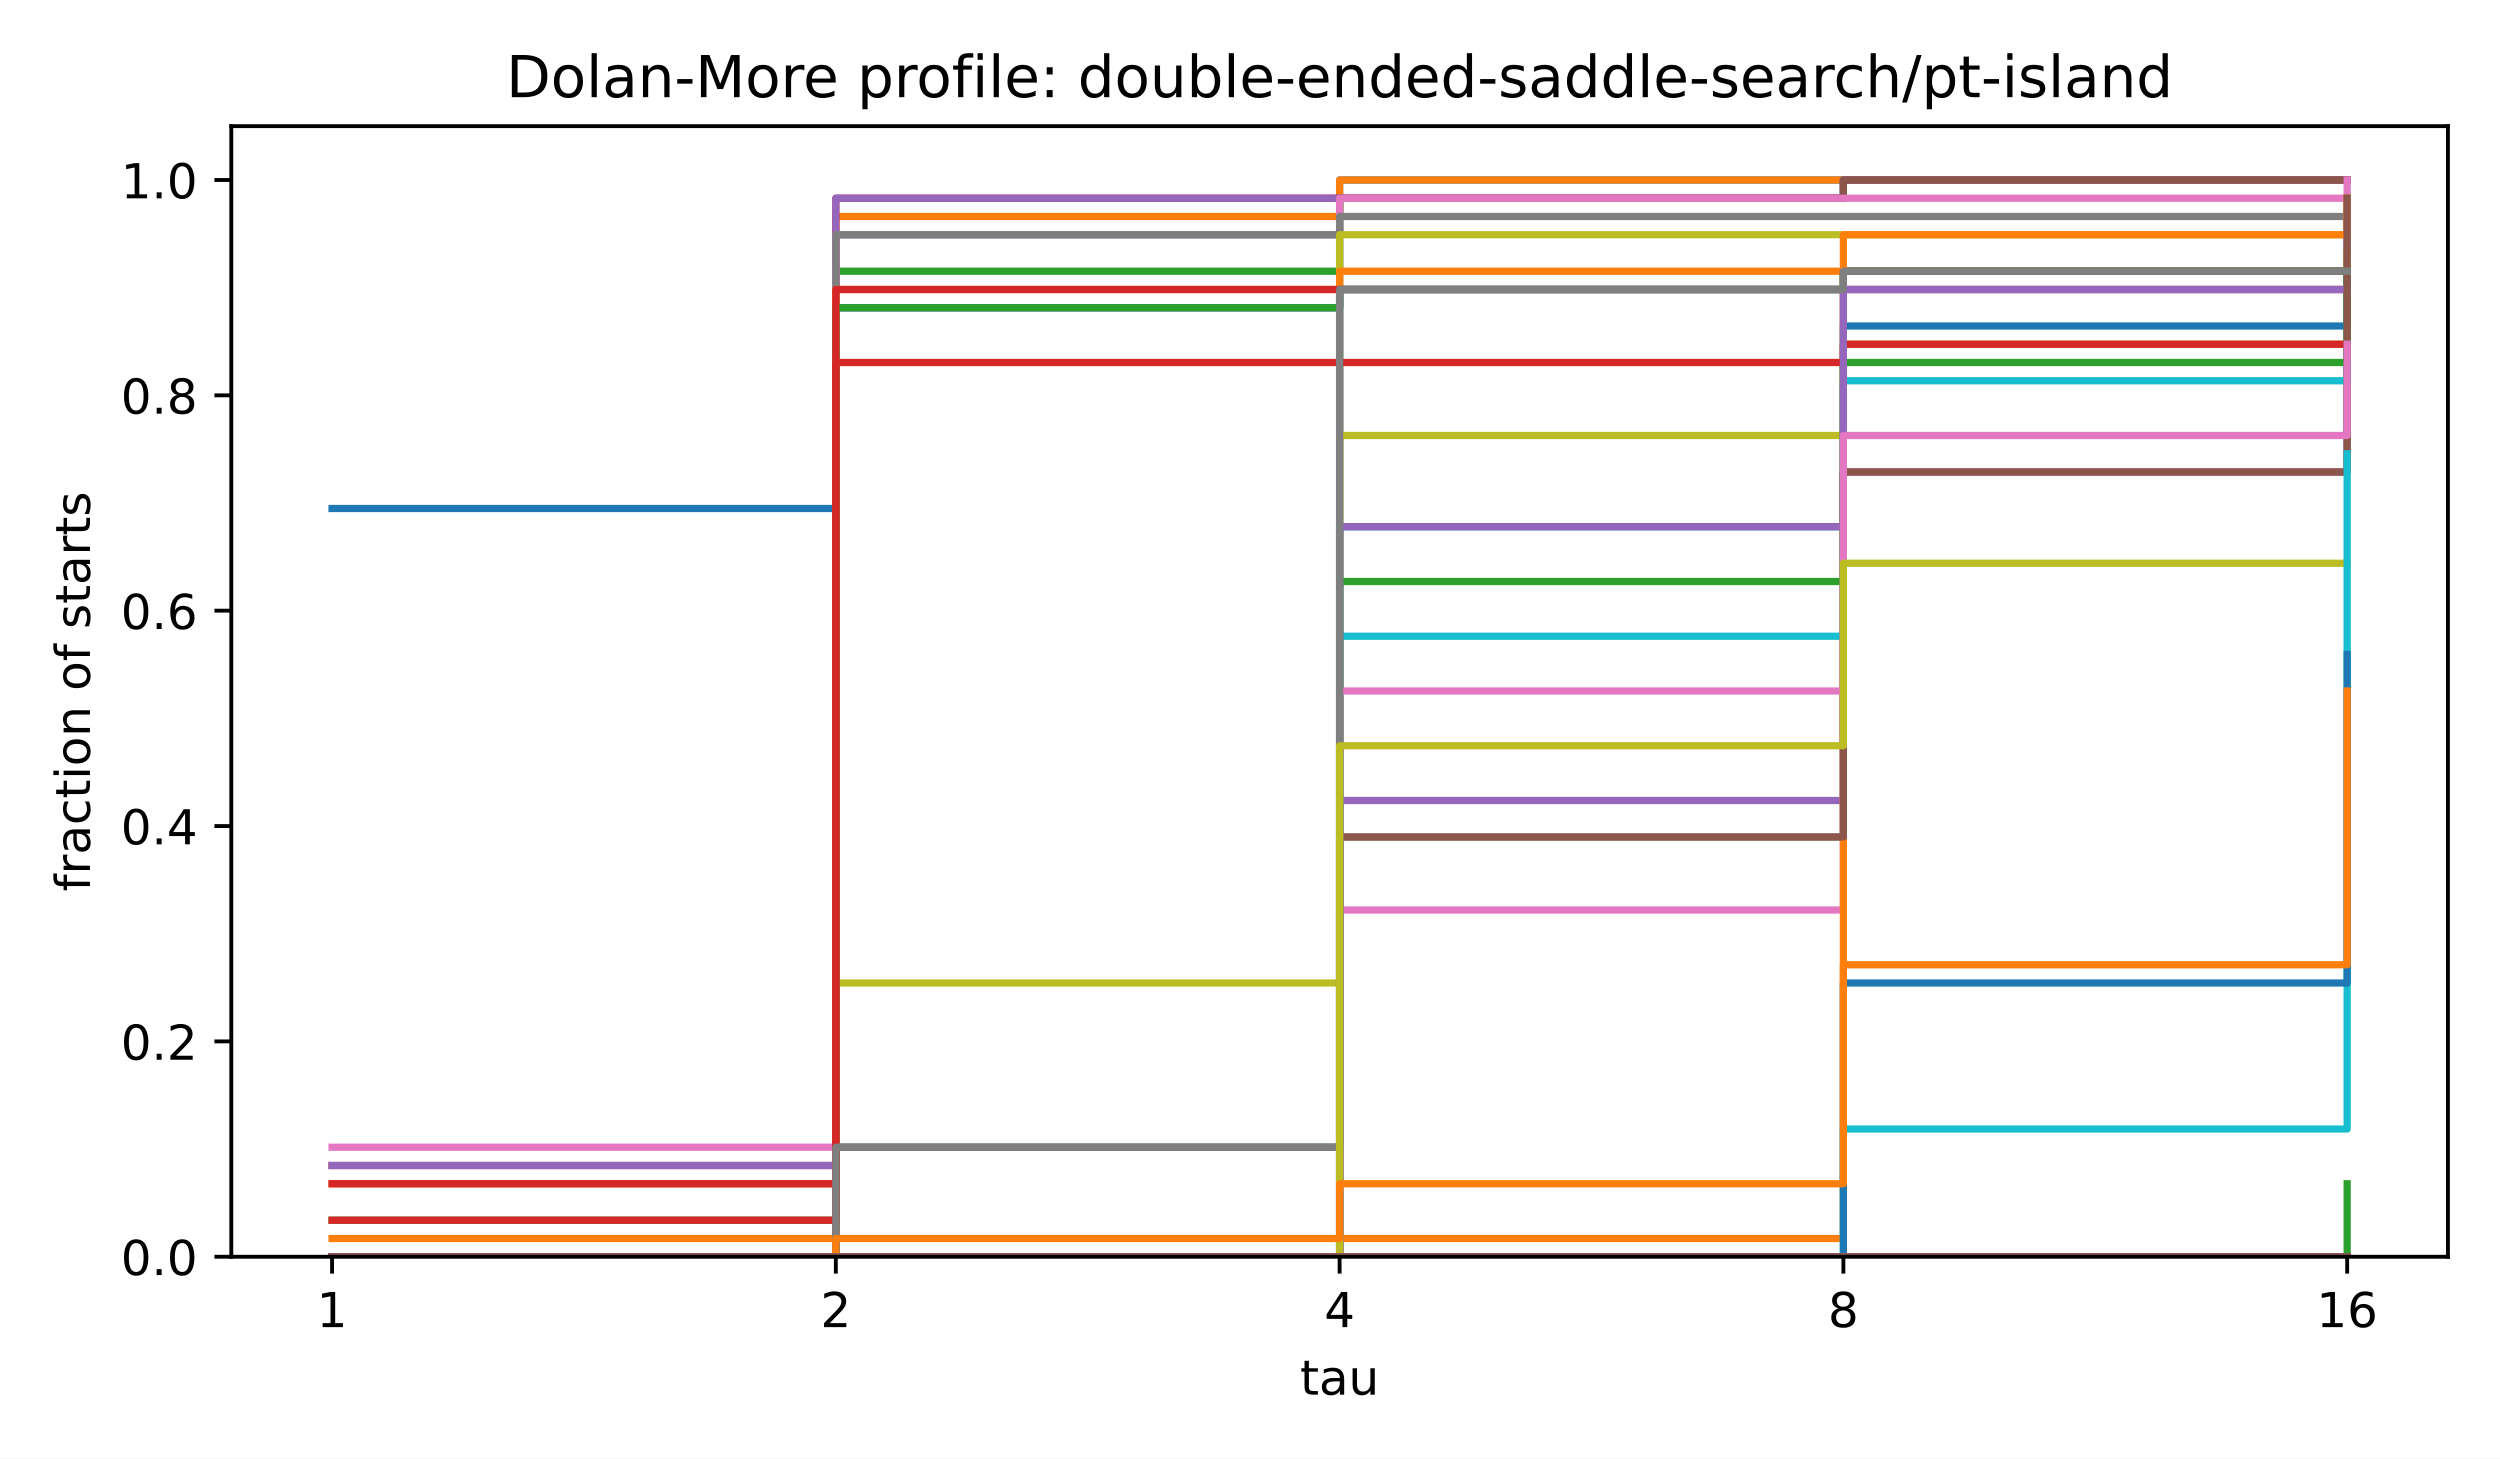
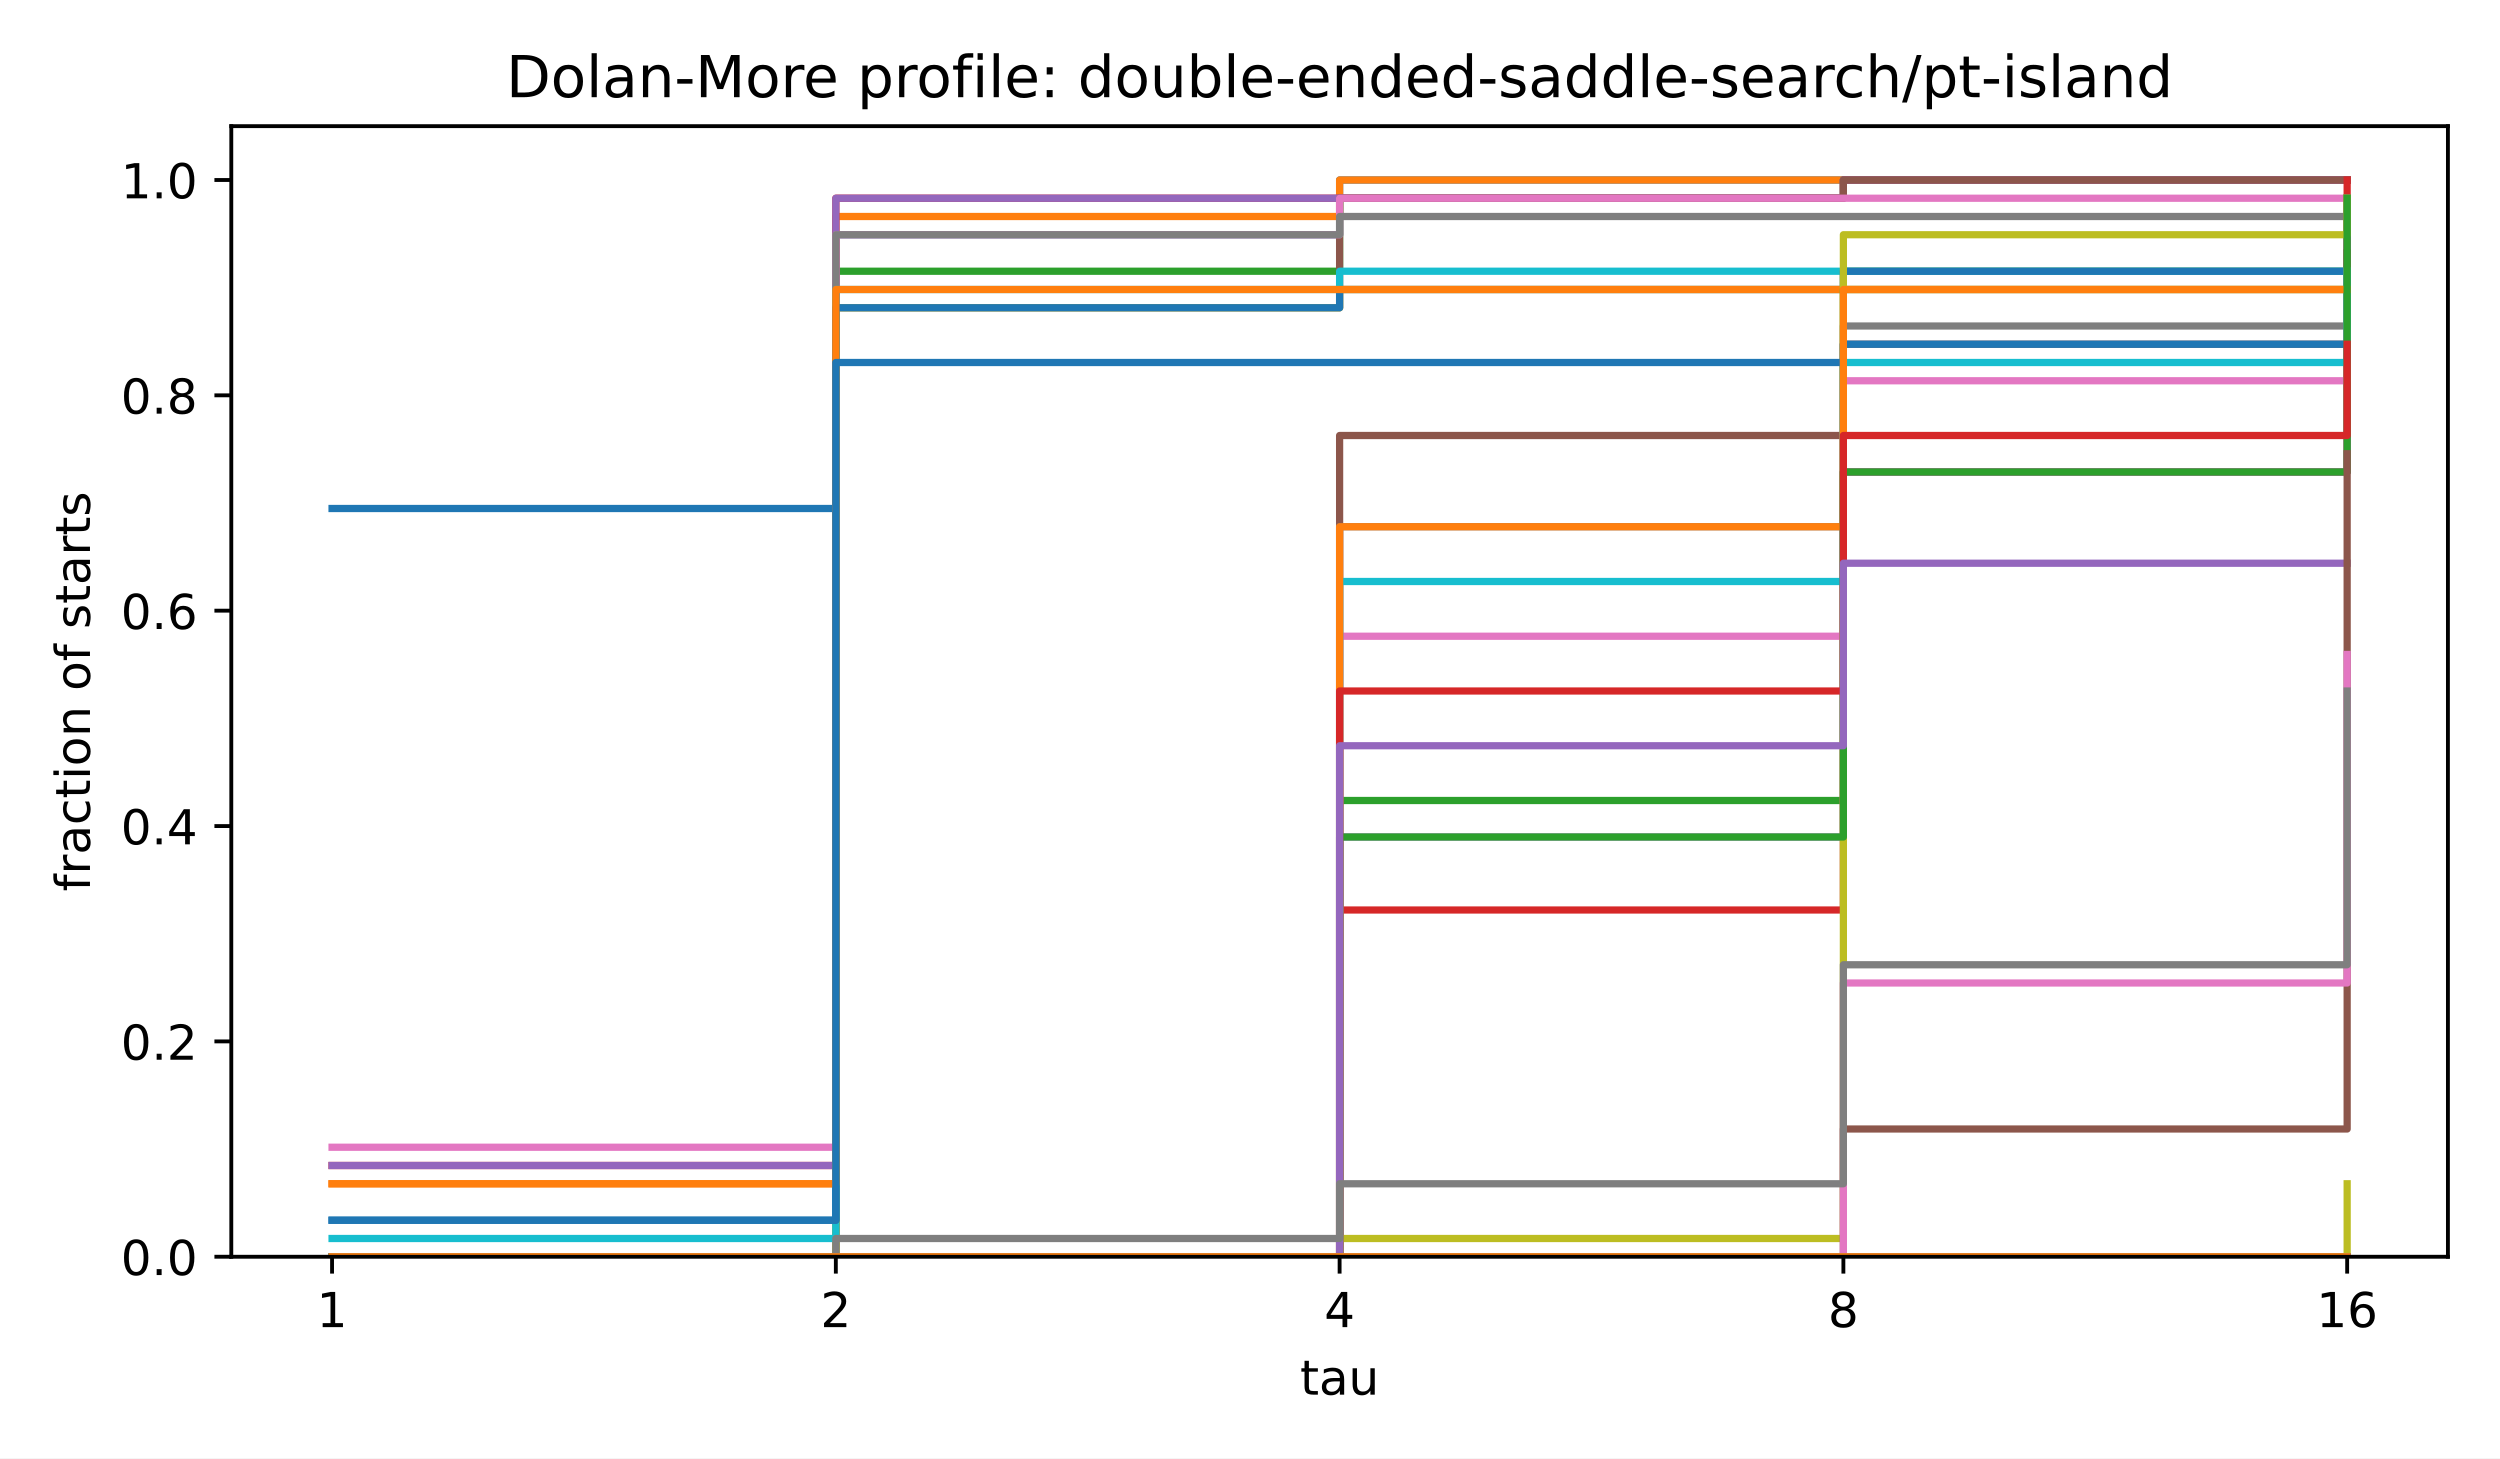
<svg xmlns="http://www.w3.org/2000/svg" xmlns:xlink="http://www.w3.org/1999/xlink" width="518.4pt" height="302.4pt" viewBox="0 0 518.4 302.4" version="1.1">
  <defs>
    <style type="text/css">*{stroke-linejoin: round; stroke-linecap: butt}</style>
  </defs>
  <g id="figure_1">
    <g id="patch_1">
      <path d="M 0 302.4  L 518.4 302.4  L 518.4 0  L 0 0  z " style="fill: #ffffff" />
    </g>
    <g id="axes_1">
      <g id="patch_2">
        <path d="M 47.962 260.6  L 507.6 260.6  L 507.6 26.16  L 47.962 26.16  z " style="fill: #ffffff" />
      </g>
      <g id="matplotlib.axis_1">
        <g id="xtick_1">
          <g id="line2d_1">
            <defs>
              <path id="m8ea4d47d77" d="M 0 0  L 0 3.5  " style="stroke: #000000; stroke-width: 0.8" />
            </defs>
            <g>
              <use xlink:href="#m8ea4d47d77" x="68.855" y="260.6" style="stroke: #000000; stroke-width: 0.8" />
            </g>
          </g>
          <g id="text_1">
            <text style="font-size: 10px; font-family: 'DejaVu Sans', 'Bitstream Vera Sans', 'Computer Modern Sans Serif', 'Lucida Grande', 'Verdana', 'Geneva', 'Lucid', 'Arial', 'Helvetica', 'Avant Garde', sans-serif; text-anchor: middle" x="68.855" y="275.198" transform="rotate(-0 68.85496 275.1977)">1</text>
          </g>
        </g>
        <g id="xtick_2">
          <g id="line2d_2">
            <g>
              <use xlink:href="#m8ea4d47d77" x="173.318" y="260.6" style="stroke: #000000; stroke-width: 0.8" />
            </g>
          </g>
          <g id="text_2">
            <text style="font-size: 10px; font-family: 'DejaVu Sans', 'Bitstream Vera Sans', 'Computer Modern Sans Serif', 'Lucida Grande', 'Verdana', 'Geneva', 'Lucid', 'Arial', 'Helvetica', 'Avant Garde', sans-serif; text-anchor: middle" x="173.318" y="275.198" transform="rotate(-0 173.3181 275.1977)">2</text>
          </g>
        </g>
        <g id="xtick_3">
          <g id="line2d_3">
            <g>
              <use xlink:href="#m8ea4d47d77" x="277.781" y="260.6" style="stroke: #000000; stroke-width: 0.8" />
            </g>
          </g>
          <g id="text_3">
            <text style="font-size: 10px; font-family: 'DejaVu Sans', 'Bitstream Vera Sans', 'Computer Modern Sans Serif', 'Lucida Grande', 'Verdana', 'Geneva', 'Lucid', 'Arial', 'Helvetica', 'Avant Garde', sans-serif; text-anchor: middle" x="277.781" y="275.198" transform="rotate(-0 277.7812 275.1977)">4</text>
          </g>
        </g>
        <g id="xtick_4">
          <g id="line2d_4">
            <g>
              <use xlink:href="#m8ea4d47d77" x="382.244" y="260.6" style="stroke: #000000; stroke-width: 0.8" />
            </g>
          </g>
          <g id="text_4">
            <text style="font-size: 10px; font-family: 'DejaVu Sans', 'Bitstream Vera Sans', 'Computer Modern Sans Serif', 'Lucida Grande', 'Verdana', 'Geneva', 'Lucid', 'Arial', 'Helvetica', 'Avant Garde', sans-serif; text-anchor: middle" x="382.244" y="275.198" transform="rotate(-0 382.2443 275.1977)">8</text>
          </g>
        </g>
        <g id="xtick_5">
          <g id="line2d_5">
            <g>
              <use xlink:href="#m8ea4d47d77" x="486.707" y="260.6" style="stroke: #000000; stroke-width: 0.8" />
            </g>
          </g>
          <g id="text_5">
            <text style="font-size: 10px; font-family: 'DejaVu Sans', 'Bitstream Vera Sans', 'Computer Modern Sans Serif', 'Lucida Grande', 'Verdana', 'Geneva', 'Lucid', 'Arial', 'Helvetica', 'Avant Garde', sans-serif; text-anchor: middle" x="486.707" y="275.198" transform="rotate(-0 486.7074 275.1977)">16</text>
          </g>
        </g>
        <g id="text_6">
          <text style="font-size: 10px; font-family: 'DejaVu Sans', 'Bitstream Vera Sans', 'Computer Modern Sans Serif', 'Lucida Grande', 'Verdana', 'Geneva', 'Lucid', 'Arial', 'Helvetica', 'Avant Garde', sans-serif; text-anchor: middle" x="277.781" y="289.198" transform="rotate(-0 277.7812 289.1977)">tau</text>
        </g>
      </g>
      <g id="matplotlib.axis_2">
        <g id="ytick_1">
          <g id="line2d_6">
            <defs>
              <path id="md659df78fa" d="M 0 0  L -3.5 0  " style="stroke: #000000; stroke-width: 0.8" />
            </defs>
            <g>
              <use xlink:href="#md659df78fa" x="47.962" y="260.6" style="stroke: #000000; stroke-width: 0.8" />
            </g>
          </g>
          <g id="text_7">
            <text style="font-size: 10px; font-family: 'DejaVu Sans', 'Bitstream Vera Sans', 'Computer Modern Sans Serif', 'Lucida Grande', 'Verdana', 'Geneva', 'Lucid', 'Arial', 'Helvetica', 'Avant Garde', sans-serif; text-anchor: end" x="40.962" y="264.399" transform="rotate(-0 40.96234 264.3988)">0.0</text>
          </g>
        </g>
        <g id="ytick_2">
          <g id="line2d_7">
            <g>
              <use xlink:href="#md659df78fa" x="47.962" y="215.945" style="stroke: #000000; stroke-width: 0.8" />
            </g>
          </g>
          <g id="text_8">
            <text style="font-size: 10px; font-family: 'DejaVu Sans', 'Bitstream Vera Sans', 'Computer Modern Sans Serif', 'Lucida Grande', 'Verdana', 'Geneva', 'Lucid', 'Arial', 'Helvetica', 'Avant Garde', sans-serif; text-anchor: end" x="40.962" y="219.744" transform="rotate(-0 40.96234 219.7436)">0.2</text>
          </g>
        </g>
        <g id="ytick_3">
          <g id="line2d_8">
            <g>
              <use xlink:href="#md659df78fa" x="47.962" y="171.29" style="stroke: #000000; stroke-width: 0.8" />
            </g>
          </g>
          <g id="text_9">
            <text style="font-size: 10px; font-family: 'DejaVu Sans', 'Bitstream Vera Sans', 'Computer Modern Sans Serif', 'Lucida Grande', 'Verdana', 'Geneva', 'Lucid', 'Arial', 'Helvetica', 'Avant Garde', sans-serif; text-anchor: end" x="40.962" y="175.088" transform="rotate(-0 40.96234 175.0884)">0.4</text>
          </g>
        </g>
        <g id="ytick_4">
          <g id="line2d_9">
            <g>
              <use xlink:href="#md659df78fa" x="47.962" y="126.634" style="stroke: #000000; stroke-width: 0.8" />
            </g>
          </g>
          <g id="text_10">
            <text style="font-size: 10px; font-family: 'DejaVu Sans', 'Bitstream Vera Sans', 'Computer Modern Sans Serif', 'Lucida Grande', 'Verdana', 'Geneva', 'Lucid', 'Arial', 'Helvetica', 'Avant Garde', sans-serif; text-anchor: end" x="40.962" y="130.433" transform="rotate(-0 40.96234 130.4331)">0.6</text>
          </g>
        </g>
        <g id="ytick_5">
          <g id="line2d_10">
            <g>
              <use xlink:href="#md659df78fa" x="47.962" y="81.979" style="stroke: #000000; stroke-width: 0.8" />
            </g>
          </g>
          <g id="text_11">
            <text style="font-size: 10px; font-family: 'DejaVu Sans', 'Bitstream Vera Sans', 'Computer Modern Sans Serif', 'Lucida Grande', 'Verdana', 'Geneva', 'Lucid', 'Arial', 'Helvetica', 'Avant Garde', sans-serif; text-anchor: end" x="40.962" y="85.778" transform="rotate(-0 40.96234 85.77788)">0.8</text>
          </g>
        </g>
        <g id="ytick_6">
          <g id="line2d_11">
            <g>
              <use xlink:href="#md659df78fa" x="47.962" y="37.324" style="stroke: #000000; stroke-width: 0.8" />
            </g>
          </g>
          <g id="text_12">
            <text style="font-size: 10px; font-family: 'DejaVu Sans', 'Bitstream Vera Sans', 'Computer Modern Sans Serif', 'Lucida Grande', 'Verdana', 'Geneva', 'Lucid', 'Arial', 'Helvetica', 'Avant Garde', sans-serif; text-anchor: end" x="40.962" y="41.123" transform="rotate(-0 40.96234 41.12264)">1.0</text>
          </g>
        </g>
        <g id="text_13">
          <text style="font-size: 10px; font-family: 'DejaVu Sans', 'Bitstream Vera Sans', 'Computer Modern Sans Serif', 'Lucida Grande', 'Verdana', 'Geneva', 'Lucid', 'Arial', 'Helvetica', 'Avant Garde', sans-serif; text-anchor: middle" x="18.657" y="143.38" transform="rotate(-90 18.65687 143.38)">fraction of starts</text>
        </g>
      </g>
      <g id="line2d_12">
        <path d="M 68.855 105.442  L 173.318 105.442  L 173.318 48.677  L 277.781 48.677  L 277.781 37.324  L 382.244 37.324  L 382.244 37.324  L 486.707 37.324  L 486.707 37.324  " clip-path="url(#p4e380cea4b)" style="fill: none; stroke: #1f77b4; stroke-width: 1.5; stroke-linecap: square" />
      </g>
      <g id="line2d_13">
        <path d="M 68.855 245.463  L 173.318 245.463  L 173.318 44.892  L 277.781 44.892  L 277.781 37.324  L 382.244 37.324  L 382.244 37.324  L 486.707 37.324  L 486.707 37.324  " clip-path="url(#p4e380cea4b)" style="fill: none; stroke: #ff7f0e; stroke-width: 1.5; stroke-linecap: square" />
      </g>
      <g id="line2d_14">
        <path d="M 68.855 260.6  L 173.318 260.6  L 173.318 56.246  L 277.781 56.246  L 277.781 41.108  L 382.244 41.108  L 382.244 37.324  L 486.707 37.324  L 486.707 37.324  " clip-path="url(#p4e380cea4b)" style="fill: none; stroke: #2ca02c; stroke-width: 1.5; stroke-linecap: square" />
      </g>
      <g id="line2d_15">
        <path d="M 68.855 241.678  L 173.318 241.678  L 173.318 41.108  L 277.781 41.108  L 277.781 41.108  L 382.244 41.108  L 382.244 37.324  L 486.707 37.324  L 486.707 37.324  " clip-path="url(#p4e380cea4b)" style="fill: none; stroke: #d62728; stroke-width: 1.5; stroke-linecap: square" />
      </g>
      <g id="line2d_16">
        <path d="M 68.855 241.678  L 173.318 241.678  L 173.318 41.108  L 277.781 41.108  L 277.781 41.108  L 382.244 41.108  L 382.244 37.324  L 486.707 37.324  L 486.707 37.324  " clip-path="url(#p4e380cea4b)" style="fill: none; stroke: #9467bd; stroke-width: 1.5; stroke-linecap: square" />
      </g>
      <g id="line2d_17">
        <path d="M 68.855 260.6  L 173.318 260.6  L 173.318 63.814  L 277.781 63.814  L 277.781 41.108  L 382.244 41.108  L 382.244 37.324  L 486.707 37.324  L 486.707 37.324  " clip-path="url(#p4e380cea4b)" style="fill: none; stroke: #8c564b; stroke-width: 1.5; stroke-linecap: square" />
      </g>
      <g id="line2d_18">
        <path d="M 68.855 237.894  L 173.318 237.894  L 173.318 48.677  L 277.781 48.677  L 277.781 41.108  L 382.244 41.108  L 382.244 41.108  L 486.707 41.108  L 486.707 41.108  " clip-path="url(#p4e380cea4b)" style="fill: none; stroke: #e377c2; stroke-width: 1.5; stroke-linecap: square" />
      </g>
      <g id="line2d_19">
        <path d="M 68.855 260.6  L 173.318 260.6  L 173.318 48.677  L 277.781 48.677  L 277.781 44.892  L 382.244 44.892  L 382.244 44.892  L 486.707 44.892  L 486.707 44.892  " clip-path="url(#p4e380cea4b)" style="fill: none; stroke: #7f7f7f; stroke-width: 1.5; stroke-linecap: square" />
      </g>
      <g id="line2d_20">
-         <path d="M 68.855 260.6  L 173.318 260.6  L 173.318 203.835  L 277.781 203.835  L 277.781 48.677  L 382.244 48.677  L 382.244 48.677  L 486.707 48.677  L 486.707 44.892  " clip-path="url(#p4e380cea4b)" style="fill: none; stroke: #bcbd22; stroke-width: 1.5; stroke-linecap: square" />
+         <path d="M 68.855 260.6  L 173.318 260.6  L 173.318 63.814  L 277.781 63.814  L 277.781 60.03  L 382.244 60.03  L 382.244 56.246  L 486.707 56.246  L 486.707 52.461  " clip-path="url(#p4e380cea4b)" style="fill: none; stroke: #bcbd22; stroke-width: 1.5; stroke-linecap: square" />
      </g>
      <g id="line2d_21">
-         <path d="M 68.855 260.6  L 173.318 260.6  L 173.318 237.894  L 277.781 237.894  L 277.781 60.03  L 382.244 60.03  L 382.244 56.246  L 486.707 56.246  L 486.707 52.461  " clip-path="url(#p4e380cea4b)" style="fill: none; stroke: #17becf; stroke-width: 1.5; stroke-linecap: square" />
+         <path d="M 68.855 256.816  L 173.318 256.816  L 173.318 60.03  L 277.781 60.03  L 277.781 56.246  L 382.244 56.246  L 382.244 56.246  L 486.707 56.246  L 486.707 56.246  " clip-path="url(#p4e380cea4b)" style="fill: none; stroke: #17becf; stroke-width: 1.5; stroke-linecap: square" />
      </g>
      <g id="line2d_22">
-         <path d="M 68.855 260.6  L 173.318 260.6  L 173.318 63.814  L 277.781 63.814  L 277.781 60.03  L 382.244 60.03  L 382.244 56.246  L 486.707 56.246  L 486.707 52.461  " clip-path="url(#p4e380cea4b)" style="fill: none; stroke: #1f77b4; stroke-width: 1.5; stroke-linecap: square" />
+         <path d="M 68.855 253.031  L 173.318 253.031  L 173.318 63.814  L 277.781 63.814  L 277.781 60.03  L 382.244 60.03  L 382.244 56.246  L 486.707 56.246  L 486.707 56.246  " clip-path="url(#p4e380cea4b)" style="fill: none; stroke: #1f77b4; stroke-width: 1.5; stroke-linecap: square" />
      </g>
      <g id="line2d_23">
-         <path d="M 68.855 256.816  L 173.318 256.816  L 173.318 60.03  L 277.781 60.03  L 277.781 56.246  L 382.244 56.246  L 382.244 56.246  L 486.707 56.246  L 486.707 56.246  " clip-path="url(#p4e380cea4b)" style="fill: none; stroke: #ff7f0e; stroke-width: 1.5; stroke-linecap: square" />
+         <path d="M 68.855 245.463  L 173.318 245.463  L 173.318 60.03  L 277.781 60.03  L 277.781 60.03  L 382.244 60.03  L 382.244 60.03  L 486.707 60.03  L 486.707 56.246  " clip-path="url(#p4e380cea4b)" style="fill: none; stroke: #ff7f0e; stroke-width: 1.5; stroke-linecap: square" />
      </g>
      <g id="line2d_24">
-         <path d="M 68.855 253.031  L 173.318 253.031  L 173.318 63.814  L 277.781 63.814  L 277.781 60.03  L 382.244 60.03  L 382.244 56.246  L 486.707 56.246  L 486.707 56.246  " clip-path="url(#p4e380cea4b)" style="fill: none; stroke: #2ca02c; stroke-width: 1.5; stroke-linecap: square" />
+         <path d="M 68.855 260.6  L 173.318 260.6  L 173.318 260.6  L 277.781 260.6  L 277.781 165.991  L 382.244 165.991  L 382.244 60.03  L 486.707 60.03  L 486.707 41.108  " clip-path="url(#p4e380cea4b)" style="fill: none; stroke: #2ca02c; stroke-width: 1.5; stroke-linecap: square" />
      </g>
      <g id="line2d_25">
-         <path d="M 68.855 245.463  L 173.318 245.463  L 173.318 60.03  L 277.781 60.03  L 277.781 60.03  L 382.244 60.03  L 382.244 60.03  L 486.707 60.03  L 486.707 56.246  " clip-path="url(#p4e380cea4b)" style="fill: none; stroke: #d62728; stroke-width: 1.5; stroke-linecap: square" />
+         <path d="M 68.855 260.6  L 173.318 260.6  L 173.318 260.6  L 277.781 260.6  L 277.781 188.697  L 382.244 188.697  L 382.244 97.873  L 486.707 97.873  L 486.707 37.324  " clip-path="url(#p4e380cea4b)" style="fill: none; stroke: #d62728; stroke-width: 1.5; stroke-linecap: square" />
      </g>
      <g id="line2d_26">
-         <path d="M 68.855 260.6  L 173.318 260.6  L 173.318 260.6  L 277.781 260.6  L 277.781 165.991  L 382.244 165.991  L 382.244 60.03  L 486.707 60.03  L 486.707 41.108  " clip-path="url(#p4e380cea4b)" style="fill: none; stroke: #9467bd; stroke-width: 1.5; stroke-linecap: square" />
+         <path d="M 68.855 260.6  L 173.318 260.6  L 173.318 260.6  L 277.781 260.6  L 277.781 173.56  L 382.244 173.56  L 382.244 97.873  L 486.707 97.873  L 486.707 41.108  " clip-path="url(#p4e380cea4b)" style="fill: none; stroke: #9467bd; stroke-width: 1.5; stroke-linecap: square" />
      </g>
      <g id="line2d_27">
-         <path d="M 68.855 260.6  L 173.318 260.6  L 173.318 237.894  L 277.781 237.894  L 277.781 60.03  L 382.244 60.03  L 382.244 56.246  L 486.707 56.246  L 486.707 56.246  " clip-path="url(#p4e380cea4b)" style="fill: none; stroke: #8c564b; stroke-width: 1.5; stroke-linecap: square" />
+         <path d="M 68.855 260.6  L 173.318 260.6  L 173.318 260.6  L 277.781 260.6  L 277.781 90.305  L 382.244 90.305  L 382.244 71.383  L 486.707 71.383  L 486.707 52.461  " clip-path="url(#p4e380cea4b)" style="fill: none; stroke: #8c564b; stroke-width: 1.5; stroke-linecap: square" />
      </g>
      <g id="line2d_28">
-         <path d="M 68.855 260.6  L 173.318 260.6  L 173.318 260.6  L 277.781 260.6  L 277.781 188.697  L 382.244 188.697  L 382.244 97.873  L 486.707 97.873  L 486.707 37.324  " clip-path="url(#p4e380cea4b)" style="fill: none; stroke: #e377c2; stroke-width: 1.5; stroke-linecap: square" />
+         <path d="M 68.855 260.6  L 173.318 260.6  L 173.318 260.6  L 277.781 260.6  L 277.781 131.932  L 382.244 131.932  L 382.244 78.952  L 486.707 78.952  L 486.707 56.246  " clip-path="url(#p4e380cea4b)" style="fill: none; stroke: #e377c2; stroke-width: 1.5; stroke-linecap: square" />
      </g>
      <g id="line2d_29">
-         <path d="M 68.855 260.6  L 173.318 260.6  L 173.318 260.6  L 277.781 260.6  L 277.781 173.56  L 382.244 173.56  L 382.244 97.873  L 486.707 97.873  L 486.707 41.108  " clip-path="url(#p4e380cea4b)" style="fill: none; stroke: #7f7f7f; stroke-width: 1.5; stroke-linecap: square" />
+         <path d="M 68.855 260.6  L 173.318 260.6  L 173.318 260.6  L 277.781 260.6  L 277.781 109.226  L 382.244 109.226  L 382.244 67.599  L 486.707 67.599  L 486.707 56.246  " clip-path="url(#p4e380cea4b)" style="fill: none; stroke: #7f7f7f; stroke-width: 1.5; stroke-linecap: square" />
      </g>
      <g id="line2d_30">
-         <path d="M 68.855 260.6  L 173.318 260.6  L 173.318 260.6  L 277.781 260.6  L 277.781 90.305  L 382.244 90.305  L 382.244 71.383  L 486.707 71.383  L 486.707 52.461  " clip-path="url(#p4e380cea4b)" style="fill: none; stroke: #bcbd22; stroke-width: 1.5; stroke-linecap: square" />
+         <path d="M 68.855 260.6  L 173.318 260.6  L 173.318 260.6  L 277.781 260.6  L 277.781 256.816  L 382.244 256.816  L 382.244 48.677  L 486.707 48.677  L 486.707 41.108  " clip-path="url(#p4e380cea4b)" style="fill: none; stroke: #bcbd22; stroke-width: 1.5; stroke-linecap: square" />
      </g>
      <g id="line2d_31">
-         <path d="M 68.855 260.6  L 173.318 260.6  L 173.318 260.6  L 277.781 260.6  L 277.781 131.932  L 382.244 131.932  L 382.244 78.952  L 486.707 78.952  L 486.707 56.246  " clip-path="url(#p4e380cea4b)" style="fill: none; stroke: #17becf; stroke-width: 1.5; stroke-linecap: square" />
+         <path d="M 68.855 260.6  L 173.318 260.6  L 173.318 260.6  L 277.781 260.6  L 277.781 120.579  L 382.244 120.579  L 382.244 75.167  L 486.707 75.167  L 486.707 56.246  " clip-path="url(#p4e380cea4b)" style="fill: none; stroke: #17becf; stroke-width: 1.5; stroke-linecap: square" />
      </g>
      <g id="line2d_32">
-         <path d="M 68.855 260.6  L 173.318 260.6  L 173.318 260.6  L 277.781 260.6  L 277.781 109.226  L 382.244 109.226  L 382.244 67.599  L 486.707 67.599  L 486.707 56.246  " clip-path="url(#p4e380cea4b)" style="fill: none; stroke: #1f77b4; stroke-width: 1.5; stroke-linecap: square" />
+         <path d="M 68.855 253.031  L 173.318 253.031  L 173.318 75.167  L 277.781 75.167  L 277.781 75.167  L 382.244 75.167  L 382.244 71.383  L 486.707 71.383  L 486.707 71.383  " clip-path="url(#p4e380cea4b)" style="fill: none; stroke: #1f77b4; stroke-width: 1.5; stroke-linecap: square" />
      </g>
      <g id="line2d_33">
-         <path d="M 68.855 260.6  L 173.318 260.6  L 173.318 260.6  L 277.781 260.6  L 277.781 256.816  L 382.244 256.816  L 382.244 48.677  L 486.707 48.677  L 486.707 41.108  " clip-path="url(#p4e380cea4b)" style="fill: none; stroke: #ff7f0e; stroke-width: 1.5; stroke-linecap: square" />
+         <path d="M 68.855 260.6  L 173.318 260.6  L 173.318 260.6  L 277.781 260.6  L 277.781 109.226  L 382.244 109.226  L 382.244 60.03  L 486.707 60.03  L 486.707 60.03  " clip-path="url(#p4e380cea4b)" style="fill: none; stroke: #ff7f0e; stroke-width: 1.5; stroke-linecap: square" />
      </g>
      <g id="line2d_34">
-         <path d="M 68.855 260.6  L 173.318 260.6  L 173.318 260.6  L 277.781 260.6  L 277.781 120.579  L 382.244 120.579  L 382.244 75.167  L 486.707 75.167  L 486.707 56.246  " clip-path="url(#p4e380cea4b)" style="fill: none; stroke: #2ca02c; stroke-width: 1.5; stroke-linecap: square" />
+         <path d="M 68.855 260.6  L 173.318 260.6  L 173.318 260.6  L 277.781 260.6  L 277.781 173.56  L 382.244 173.56  L 382.244 97.873  L 486.707 97.873  L 486.707 41.108  " clip-path="url(#p4e380cea4b)" style="fill: none; stroke: #2ca02c; stroke-width: 1.5; stroke-linecap: square" />
      </g>
      <g id="line2d_35">
-         <path d="M 68.855 253.031  L 173.318 253.031  L 173.318 75.167  L 277.781 75.167  L 277.781 75.167  L 382.244 75.167  L 382.244 71.383  L 486.707 71.383  L 486.707 71.383  " clip-path="url(#p4e380cea4b)" style="fill: none; stroke: #d62728; stroke-width: 1.5; stroke-linecap: square" />
+         <path d="M 68.855 260.6  L 173.318 260.6  L 173.318 260.6  L 277.781 260.6  L 277.781 143.285  L 382.244 143.285  L 382.244 90.305  L 486.707 90.305  L 486.707 71.383  " clip-path="url(#p4e380cea4b)" style="fill: none; stroke: #d62728; stroke-width: 1.5; stroke-linecap: square" />
      </g>
      <g id="line2d_36">
-         <path d="M 68.855 260.6  L 173.318 260.6  L 173.318 260.6  L 277.781 260.6  L 277.781 109.226  L 382.244 109.226  L 382.244 60.03  L 486.707 60.03  L 486.707 60.03  " clip-path="url(#p4e380cea4b)" style="fill: none; stroke: #9467bd; stroke-width: 1.5; stroke-linecap: square" />
+         <path d="M 68.855 260.6  L 173.318 260.6  L 173.318 260.6  L 277.781 260.6  L 277.781 154.638  L 382.244 154.638  L 382.244 116.795  L 486.707 116.795  L 486.707 116.795  " clip-path="url(#p4e380cea4b)" style="fill: none; stroke: #9467bd; stroke-width: 1.5; stroke-linecap: square" />
      </g>
      <g id="line2d_37">
-         <path d="M 68.855 260.6  L 173.318 260.6  L 173.318 260.6  L 277.781 260.6  L 277.781 173.56  L 382.244 173.56  L 382.244 97.873  L 486.707 97.873  L 486.707 41.108  " clip-path="url(#p4e380cea4b)" style="fill: none; stroke: #8c564b; stroke-width: 1.5; stroke-linecap: square" />
+         <path d="M 68.855 260.6  L 173.318 260.6  L 173.318 260.6  L 277.781 260.6  L 277.781 260.6  L 382.244 260.6  L 382.244 234.11  L 486.707 234.11  L 486.707 94.089  " clip-path="url(#p4e380cea4b)" style="fill: none; stroke: #8c564b; stroke-width: 1.5; stroke-linecap: square" />
      </g>
      <g id="line2d_38">
-         <path d="M 68.855 260.6  L 173.318 260.6  L 173.318 260.6  L 277.781 260.6  L 277.781 143.285  L 382.244 143.285  L 382.244 90.305  L 486.707 90.305  L 486.707 71.383  " clip-path="url(#p4e380cea4b)" style="fill: none; stroke: #e377c2; stroke-width: 1.5; stroke-linecap: square" />
+         <path d="M 68.855 260.6  L 173.318 260.6  L 173.318 260.6  L 277.781 260.6  L 277.781 260.6  L 382.244 260.6  L 382.244 203.835  L 486.707 203.835  L 486.707 135.717  " clip-path="url(#p4e380cea4b)" style="fill: none; stroke: #e377c2; stroke-width: 1.5; stroke-linecap: square" />
      </g>
      <g id="line2d_39">
-         <path d="M 68.855 260.6  L 173.318 260.6  L 173.318 237.894  L 277.781 237.894  L 277.781 60.03  L 382.244 60.03  L 382.244 56.246  L 486.707 56.246  L 486.707 56.246  " clip-path="url(#p4e380cea4b)" style="fill: none; stroke: #7f7f7f; stroke-width: 1.5; stroke-linecap: square" />
+         <path d="M 68.855 260.6  L 173.318 260.6  L 173.318 256.816  L 277.781 256.816  L 277.781 245.463  L 382.244 245.463  L 382.244 200.051  L 486.707 200.051  L 486.707 143.285  " clip-path="url(#p4e380cea4b)" style="fill: none; stroke: #7f7f7f; stroke-width: 1.5; stroke-linecap: square" />
      </g>
      <g id="line2d_40">
-         <path d="M 68.855 260.6  L 173.318 260.6  L 173.318 260.6  L 277.781 260.6  L 277.781 154.638  L 382.244 154.638  L 382.244 116.795  L 486.707 116.795  L 486.707 116.795  " clip-path="url(#p4e380cea4b)" style="fill: none; stroke: #bcbd22; stroke-width: 1.5; stroke-linecap: square" />
+         <path d="M 68.855 260.6  L 173.318 260.6  L 173.318 260.6  L 277.781 260.6  L 277.781 260.6  L 382.244 260.6  L 382.244 260.6  L 486.707 260.6  L 486.707 245.463  " clip-path="url(#p4e380cea4b)" style="fill: none; stroke: #bcbd22; stroke-width: 1.5; stroke-linecap: square" />
      </g>
      <g id="line2d_41">
-         <path d="M 68.855 260.6  L 173.318 260.6  L 173.318 260.6  L 277.781 260.6  L 277.781 260.6  L 382.244 260.6  L 382.244 234.11  L 486.707 234.11  L 486.707 94.089  " clip-path="url(#p4e380cea4b)" style="fill: none; stroke: #17becf; stroke-width: 1.5; stroke-linecap: square" />
+         <path d="M 68.855 260.6  L 173.318 260.6  L 173.318 260.6  L 277.781 260.6  L 277.781 260.6  L 382.244 260.6  L 382.244 260.6  L 486.707 260.6  L 486.707 260.6  " clip-path="url(#p4e380cea4b)" style="fill: none; stroke: #17becf; stroke-width: 1.5; stroke-linecap: square" />
      </g>
      <g id="line2d_42">
-         <path d="M 68.855 260.6  L 173.318 260.6  L 173.318 260.6  L 277.781 260.6  L 277.781 260.6  L 382.244 260.6  L 382.244 203.835  L 486.707 203.835  L 486.707 135.717  " clip-path="url(#p4e380cea4b)" style="fill: none; stroke: #1f77b4; stroke-width: 1.5; stroke-linecap: square" />
+         <path d="M 68.855 260.6  L 173.318 260.6  L 173.318 260.6  L 277.781 260.6  L 277.781 260.6  L 382.244 260.6  L 382.244 260.6  L 486.707 260.6  L 486.707 260.6  " clip-path="url(#p4e380cea4b)" style="fill: none; stroke: #1f77b4; stroke-width: 1.5; stroke-linecap: square" />
      </g>
      <g id="line2d_43">
-         <path d="M 68.855 260.6  L 173.318 260.6  L 173.318 256.816  L 277.781 256.816  L 277.781 245.463  L 382.244 245.463  L 382.244 200.051  L 486.707 200.051  L 486.707 143.285  " clip-path="url(#p4e380cea4b)" style="fill: none; stroke: #ff7f0e; stroke-width: 1.5; stroke-linecap: square" />
-       </g>
-       <g id="line2d_44">
-         <path d="M 68.855 260.6  L 173.318 260.6  L 173.318 260.6  L 277.781 260.6  L 277.781 260.6  L 382.244 260.6  L 382.244 260.6  L 486.707 260.6  L 486.707 245.463  " clip-path="url(#p4e380cea4b)" style="fill: none; stroke: #2ca02c; stroke-width: 1.5; stroke-linecap: square" />
-       </g>
-       <g id="line2d_45">
-         <path d="M 68.855 260.6  L 173.318 260.6  L 173.318 260.6  L 277.781 260.6  L 277.781 260.6  L 382.244 260.6  L 382.244 260.6  L 486.707 260.6  L 486.707 260.6  " clip-path="url(#p4e380cea4b)" style="fill: none; stroke: #d62728; stroke-width: 1.5; stroke-linecap: square" />
-       </g>
-       <g id="line2d_46">
-         <path d="M 68.855 260.6  L 173.318 260.6  L 173.318 260.6  L 277.781 260.6  L 277.781 260.6  L 382.244 260.6  L 382.244 260.6  L 486.707 260.6  L 486.707 260.6  " clip-path="url(#p4e380cea4b)" style="fill: none; stroke: #9467bd; stroke-width: 1.5; stroke-linecap: square" />
-       </g>
-       <g id="line2d_47">
-         <path d="M 68.855 260.6  L 173.318 260.6  L 173.318 260.6  L 277.781 260.6  L 277.781 260.6  L 382.244 260.6  L 382.244 260.6  L 486.707 260.6  L 486.707 260.6  " clip-path="url(#p4e380cea4b)" style="fill: none; stroke: #8c564b; stroke-width: 1.5; stroke-linecap: square" />
+         <path d="M 68.855 260.6  L 173.318 260.6  L 173.318 260.6  L 277.781 260.6  L 277.781 260.6  L 382.244 260.6  L 382.244 260.6  L 486.707 260.6  L 486.707 260.6  " clip-path="url(#p4e380cea4b)" style="fill: none; stroke: #ff7f0e; stroke-width: 1.5; stroke-linecap: square" />
      </g>
      <g id="patch_3">
        <path d="M 47.962 260.6  L 47.962 26.16  " style="fill: none; stroke: #000000; stroke-width: 0.8; stroke-linejoin: miter; stroke-linecap: square" />
      </g>
      <g id="patch_4">
        <path d="M 507.6 260.6  L 507.6 26.16  " style="fill: none; stroke: #000000; stroke-width: 0.8; stroke-linejoin: miter; stroke-linecap: square" />
      </g>
      <g id="patch_5">
        <path d="M 47.962 260.6  L 507.6 260.6  " style="fill: none; stroke: #000000; stroke-width: 0.8; stroke-linejoin: miter; stroke-linecap: square" />
      </g>
      <g id="patch_6">
        <path d="M 47.962 26.16  L 507.6 26.16  " style="fill: none; stroke: #000000; stroke-width: 0.8; stroke-linejoin: miter; stroke-linecap: square" />
      </g>
      <g id="text_14">
        <text style="font-size: 12px; font-family: 'DejaVu Sans', 'Bitstream Vera Sans', 'Computer Modern Sans Serif', 'Lucida Grande', 'Verdana', 'Geneva', 'Lucid', 'Arial', 'Helvetica', 'Avant Garde', sans-serif; text-anchor: middle" x="277.781" y="20.16" transform="rotate(-0 277.7812 20.16)">Dolan-More profile: double-ended-saddle-search/pt-island</text>
      </g>
    </g>
  </g>
  <defs>
    <clipPath id="p4e380cea4b">
      <rect x="47.962" y="26.16" width="459.638" height="234.44" />
    </clipPath>
  </defs>
</svg>
